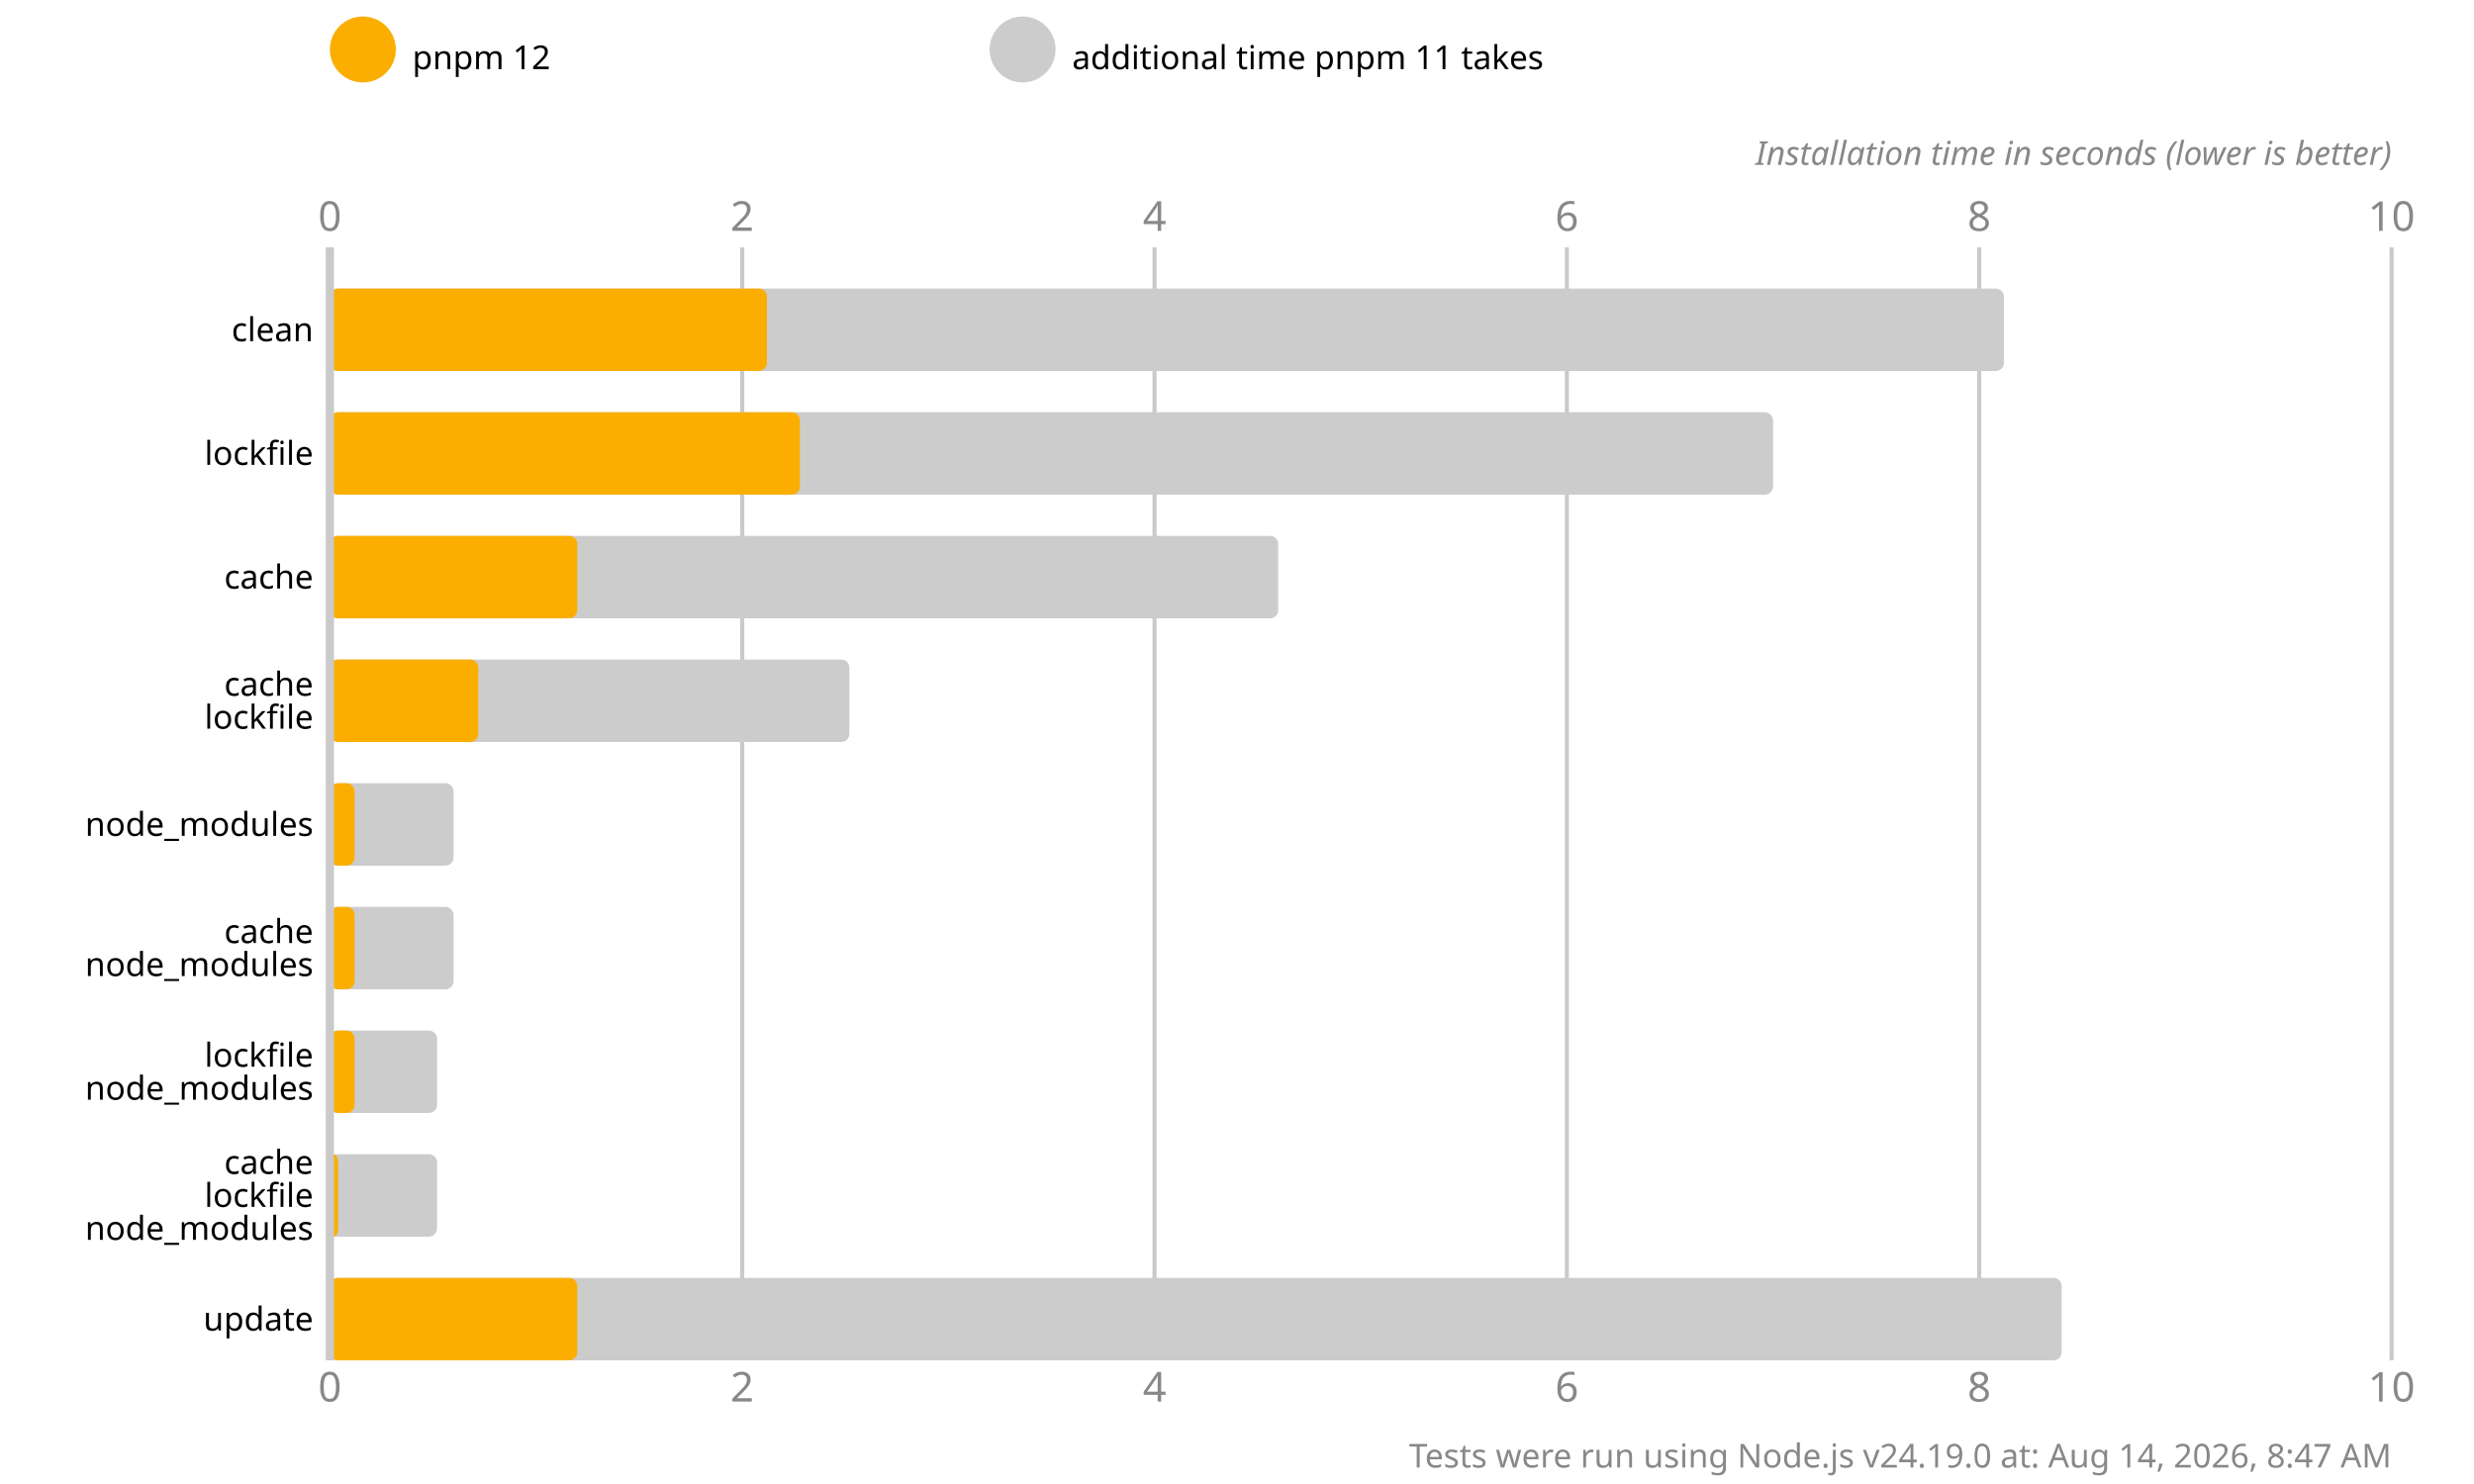
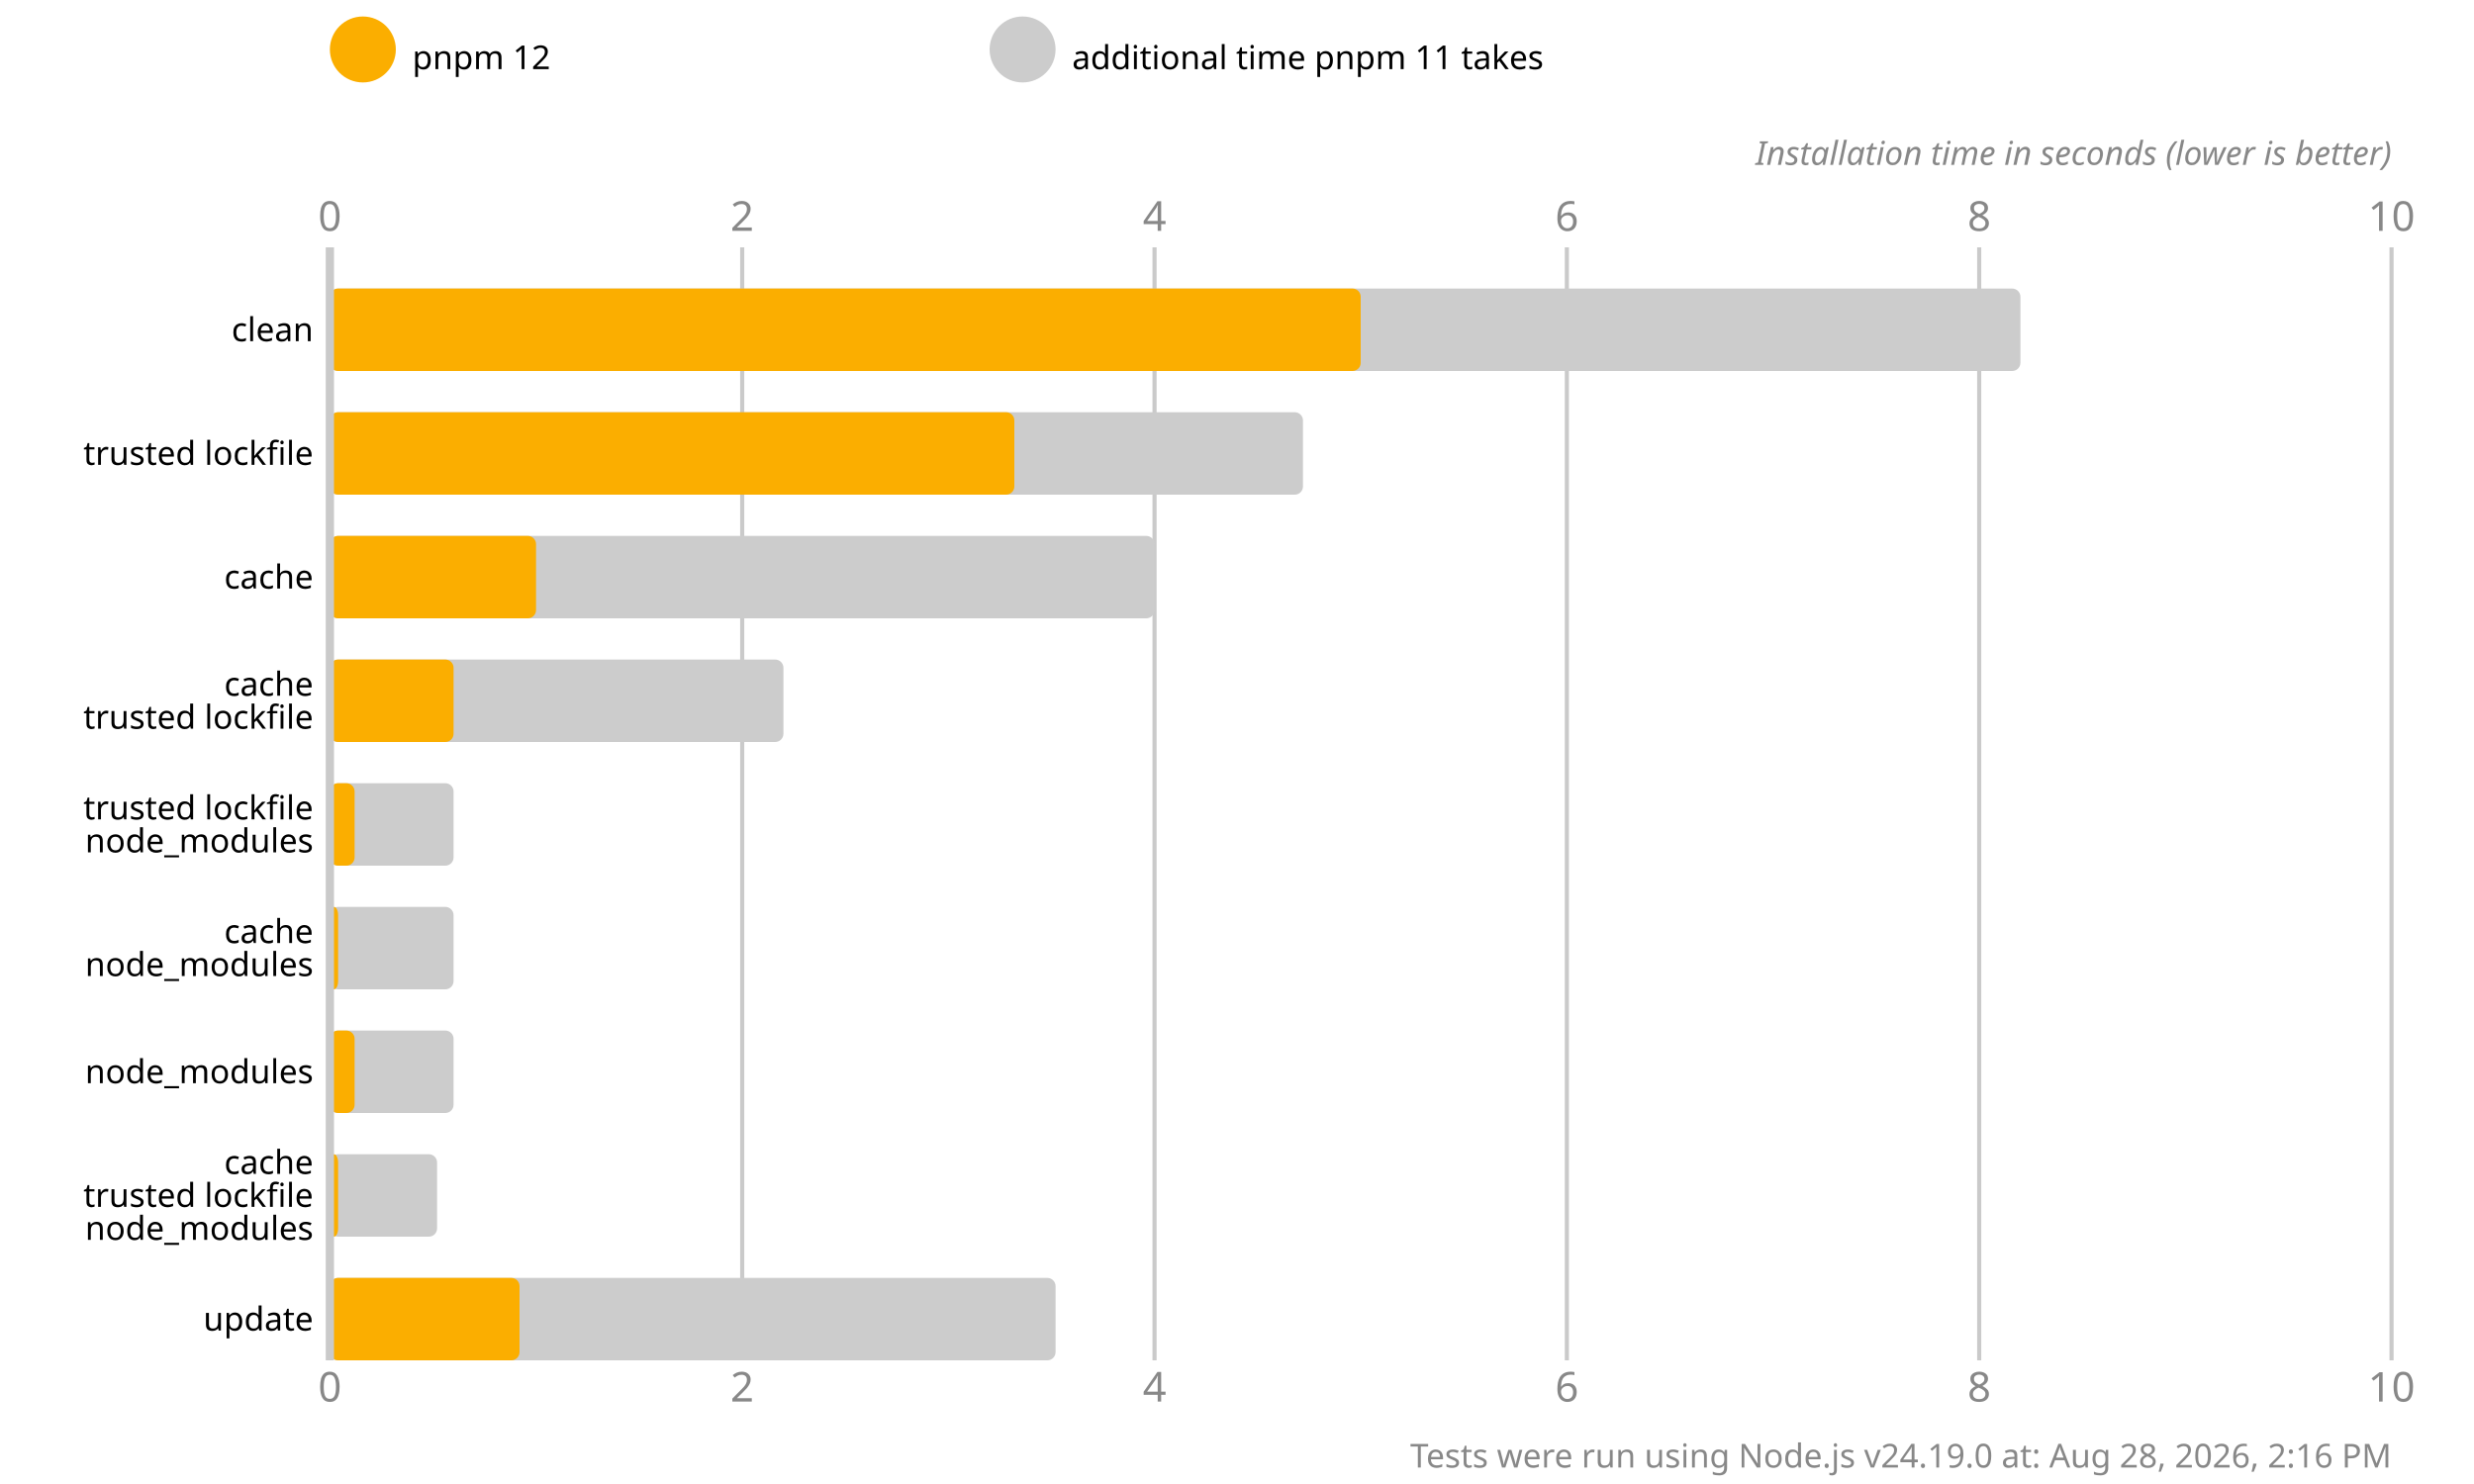
<svg xmlns="http://www.w3.org/2000/svg" version="1.1" viewBox="0 0 300 180">
  <style>
    .font { font-family: sans-serif; }
    .s3 { font-size: 3px; }
    .s4 { font-size: 4px; }
    .s5 { font-size: 5px; }
    .line { stroke: #cacaca; }
    .width { stroke-width: 0.5; }
    .text { fill: #888; }
  </style>
  <rect x="0" y="0" width="300" height="180" fill="#fff" />
  <circle cx="44" cy="6" r="4" fill="#fbae00" />
  <text x="50" y="7" class="font s4" dominant-baseline="middle" text-anchor="start">pnpm 12</text>
  <circle cx="124" cy="6" r="4" fill="#cccccc" />
  <text x="130" y="7" class="font s4" dominant-baseline="middle" text-anchor="start">additional time pnpm 11 takes</text>
  <text x="40" y="28" class="font s5 text" text-anchor="middle">0</text>
  <text x="40" y="170" class="font s5 text" text-anchor="middle">0</text>
  <line x1="90" y1="30" x2="90" y2="165" class="line width" />
  <text x="90" y="28" class="font s5 text" text-anchor="middle">2</text>
  <text x="90" y="170" class="font s5 text" text-anchor="middle">2</text>
  <line x1="140" y1="30" x2="140" y2="165" class="line width" />
  <text x="140" y="28" class="font s5 text" text-anchor="middle">4</text>
  <text x="140" y="170" class="font s5 text" text-anchor="middle">4</text>
  <line x1="190" y1="30" x2="190" y2="165" class="line width" />
  <text x="190" y="28" class="font s5 text" text-anchor="middle">6</text>
  <text x="190" y="170" class="font s5 text" text-anchor="middle">6</text>
  <line x1="240" y1="30" x2="240" y2="165" class="line width" />
  <text x="240" y="28" class="font s5 text" text-anchor="middle">8</text>
  <text x="240" y="170" class="font s5 text" text-anchor="middle">8</text>
  <line x1="290" y1="30" x2="290" y2="165" class="line width" />
  <text x="290" y="28" class="font s5 text" text-anchor="middle">10</text>
  <text x="290" y="170" class="font s5 text" text-anchor="middle">10</text>
  <text x="290" y="20" class="font s4 text" font-style="italic" text-anchor="end">Installation time in seconds (lower is better)</text>
-   <rect x="40" y="35" width="203" height="10" fill="#cccccc" rx="1" ry="1" />
-   <rect x="40" y="35" width="53" height="10" fill="#fbae00" rx="1" ry="1" />
-   <rect x="40" y="50" width="175" height="10" fill="#cccccc" rx="1" ry="1" />
-   <rect x="40" y="50" width="57" height="10" fill="#fbae00" rx="1" ry="1" />
-   <rect x="40" y="65" width="115" height="10" fill="#cccccc" rx="1" ry="1" />
-   <rect x="40" y="65" width="30" height="10" fill="#fbae00" rx="1" ry="1" />
-   <rect x="40" y="80" width="63" height="10" fill="#cccccc" rx="1" ry="1" />
-   <rect x="40" y="80" width="18" height="10" fill="#fbae00" rx="1" ry="1" />
+   <rect x="40" y="35" width="205" height="10" fill="#cccccc" rx="1" ry="1" />
+   <rect x="40" y="35" width="125" height="10" fill="#fbae00" rx="1" ry="1" />
+   <rect x="40" y="50" width="118" height="10" fill="#cccccc" rx="1" ry="1" />
+   <rect x="40" y="50" width="83" height="10" fill="#fbae00" rx="1" ry="1" />
+   <rect x="40" y="65" width="100" height="10" fill="#cccccc" rx="1" ry="1" />
+   <rect x="40" y="65" width="25" height="10" fill="#fbae00" rx="1" ry="1" />
+   <rect x="40" y="80" width="55" height="10" fill="#cccccc" rx="1" ry="1" />
+   <rect x="40" y="80" width="15" height="10" fill="#fbae00" rx="1" ry="1" />
  <rect x="40" y="95" width="15" height="10" fill="#cccccc" rx="1" ry="1" />
  <rect x="40" y="95" width="3" height="10" fill="#fbae00" rx="1" ry="1" />
  <rect x="40" y="110" width="15" height="10" fill="#cccccc" rx="1" ry="1" />
-   <rect x="40" y="110" width="3" height="10" fill="#fbae00" rx="1" ry="1" />
-   <rect x="40" y="125" width="13" height="10" fill="#cccccc" rx="1" ry="1" />
+   <rect x="40" y="110" width="1" height="10" fill="#fbae00" rx="1" ry="1" />
+   <rect x="40" y="125" width="15" height="10" fill="#cccccc" rx="1" ry="1" />
  <rect x="40" y="125" width="3" height="10" fill="#fbae00" rx="1" ry="1" />
  <rect x="40" y="140" width="13" height="10" fill="#cccccc" rx="1" ry="1" />
  <rect x="40" y="140" width="1" height="10" fill="#fbae00" rx="1" ry="1" />
-   <rect x="40" y="155" width="210" height="10" fill="#cccccc" rx="1" ry="1" />
-   <rect x="40" y="155" width="30" height="10" fill="#fbae00" rx="1" ry="1" />
+   <rect x="40" y="155" width="88" height="10" fill="#cccccc" rx="1" ry="1" />
+   <rect x="40" y="155" width="23" height="10" fill="#fbae00" rx="1" ry="1" />
  <line x1="40" y1="30" x2="40" y2="165" class="line" />
  <text x="38" y="40" class="font s4" dominant-baseline="middle" text-anchor="end">clean</text>
-   <text x="38" y="55" class="font s4" dominant-baseline="middle" text-anchor="end">lockfile</text>
+   <text x="38" y="55" class="font s4" dominant-baseline="middle" text-anchor="end">trusted lockfile</text>
  <text x="38" y="70" class="font s4" dominant-baseline="middle" text-anchor="end">cache</text>
  <text x="38" y="83" class="font s4" dominant-baseline="middle" text-anchor="end">cache</text>
-   <text x="38" y="87" class="font s4" dominant-baseline="middle" text-anchor="end">lockfile</text>
-   <text x="38" y="100" class="font s4" dominant-baseline="middle" text-anchor="end">node_modules</text>
+   <text x="38" y="87" class="font s4" dominant-baseline="middle" text-anchor="end">trusted lockfile</text>
+   <text x="38" y="98" class="font s4" dominant-baseline="middle" text-anchor="end">trusted lockfile</text>
+   <text x="38" y="102" class="font s4" dominant-baseline="middle" text-anchor="end">node_modules</text>
  <text x="38" y="113" class="font s4" dominant-baseline="middle" text-anchor="end">cache</text>
  <text x="38" y="117" class="font s4" dominant-baseline="middle" text-anchor="end">node_modules</text>
-   <text x="38" y="128" class="font s4" dominant-baseline="middle" text-anchor="end">lockfile</text>
-   <text x="38" y="132" class="font s4" dominant-baseline="middle" text-anchor="end">node_modules</text>
+   <text x="38" y="130" class="font s4" dominant-baseline="middle" text-anchor="end">node_modules</text>
  <text x="38" y="141" class="font s4" dominant-baseline="middle" text-anchor="end">cache</text>
-   <text x="38" y="145" class="font s4" dominant-baseline="middle" text-anchor="end">lockfile</text>
+   <text x="38" y="145" class="font s4" dominant-baseline="middle" text-anchor="end">trusted lockfile</text>
  <text x="38" y="149" class="font s4" dominant-baseline="middle" text-anchor="end">node_modules</text>
  <text x="38" y="160" class="font s4" dominant-baseline="middle" text-anchor="end">update</text>
-   <text x="290" y="178" class="font s4 text" text-anchor="end">Tests were run using Node.js v24.19.0 at: Aug 14, 2026, 8:47 AM</text>
+   <text x="290" y="178" class="font s4 text" text-anchor="end">Tests were run using Node.js v24.19.0 at: Aug 28, 2026, 2:16 PM</text>
</svg>
